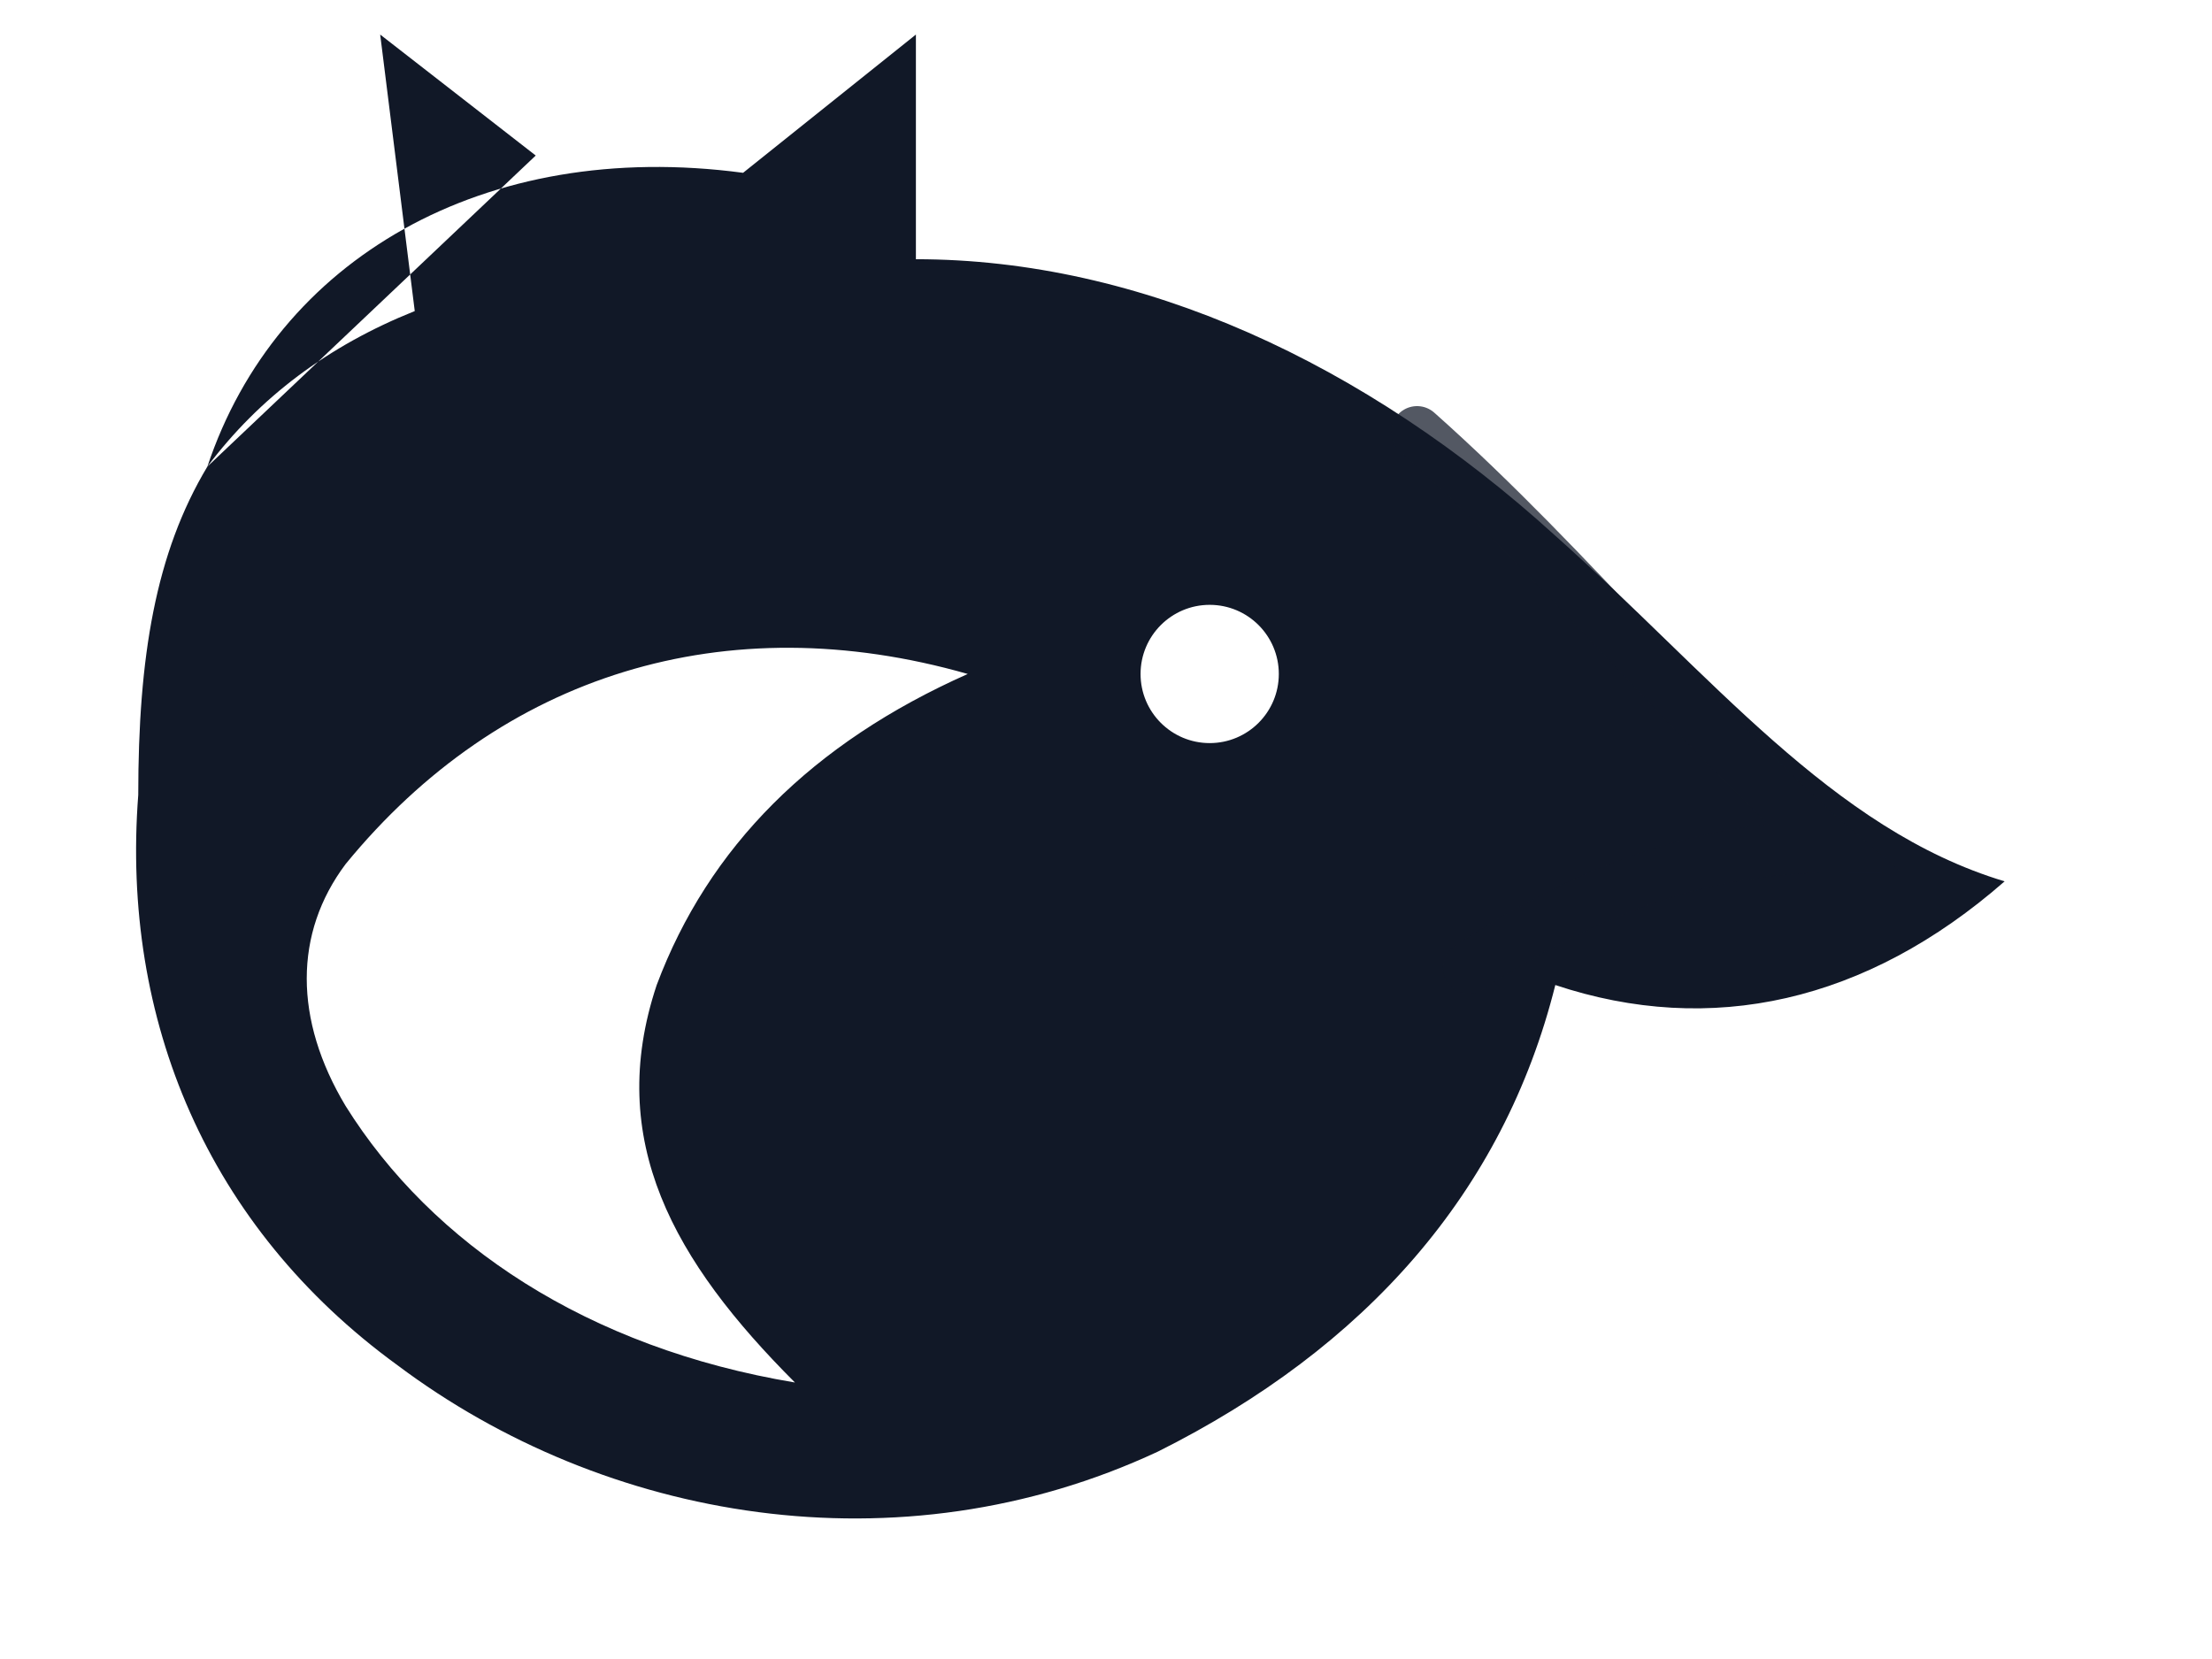
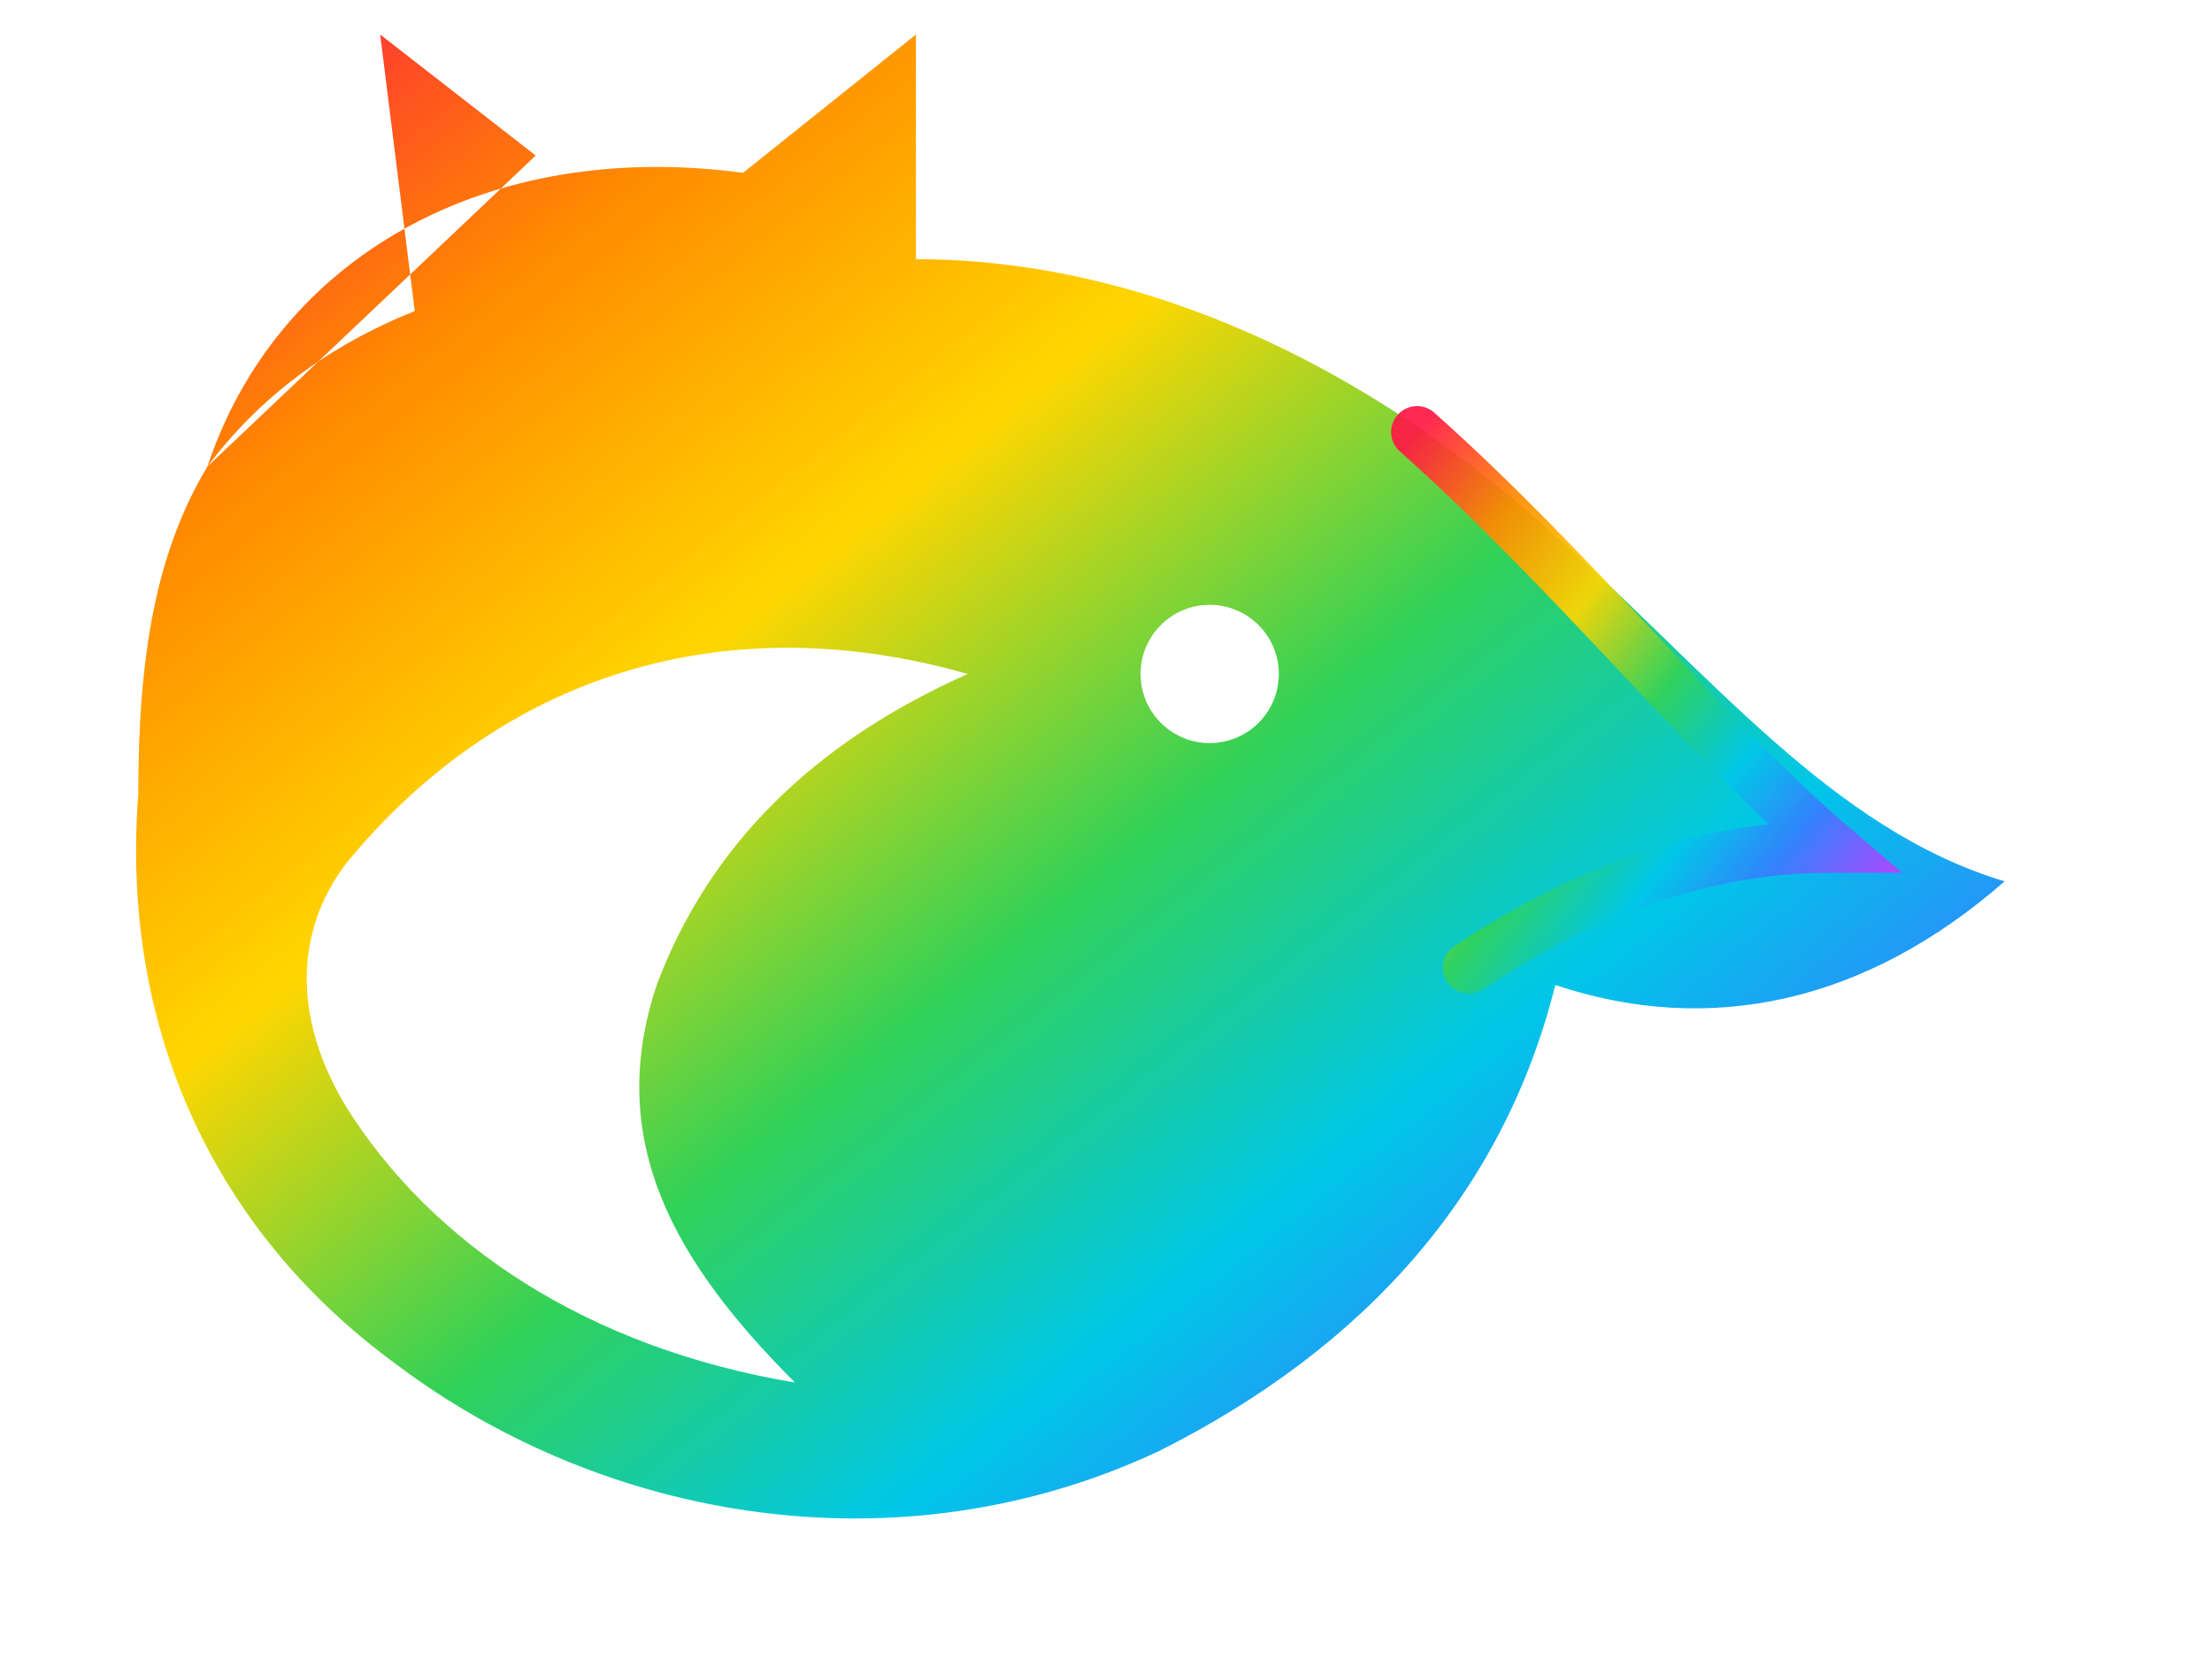
<svg xmlns="http://www.w3.org/2000/svg" width="128" height="96" viewBox="0 0 128 96" fill="none">
-   <path d="M12 27C16 15 28 8 43 10L53 2L53 15C66 15 79 21 90 31C99 39 106 48 116 51C108 58 99 60 90 57C87 69 79 78 67 84C52 91 35 88 23 79C12 71 7 59 8 46C8 38 9 32 12 27ZM31 9L22 2L24 18C19 20 15 23 12 27Z     M70 35A4 4 0 1 0 70 43A4 4 0 1 0 70 35ZM20 50C29 39 42 35 56 39C47 43 41 49 38 57C35 66 39 73 46 80C34 78 25 72 20 64C17 59 17 54 20 50Z" fill="#111827" fill-rule="evenodd" clip-rule="evenodd" />
-   <path d="M82 25C91 33 99 43 106 49C98 49 91 52 85 56" stroke="#111827" stroke-width="3" stroke-linecap="round" opacity=".72" />
+   <defs>
+     <linearGradient id="rainbow" x1="0%" y1="0%" x2="100%" y2="100%">
+       <stop offset="0%" stop-color="#ff1744" />
+       <stop offset="18%" stop-color="#ff8a00" />
+       <stop offset="36%" stop-color="#ffd600" />
+       <stop offset="54%" stop-color="#31d158" />
+       <stop offset="70%" stop-color="#00c7e8" />
+       <stop offset="84%" stop-color="#397bff" />
+       <stop offset="100%" stop-color="#c13cff" />
+     </linearGradient>
+   </defs>
+   <path d="M12 27C16 15 28 8 43 10L53 2L53 15C66 15 79 21 90 31C99 39 106 48 116 51C108 58 99 60 90 57C87 69 79 78 67 84C52 91 35 88 23 79C12 71 7 59 8 46C8 38 9 32 12 27ZM31 9L22 2L24 18C19 20 15 23 12 27Z     M70 35A4 4 0 1 0 70 43A4 4 0 1 0 70 35ZM20 50C29 39 42 35 56 39C47 43 41 49 38 57C35 66 39 73 46 80C34 78 25 72 20 64C17 59 17 54 20 50Z" fill="url(#rainbow)" fill-rule="evenodd" clip-rule="evenodd" />
+   <path d="M82 25C91 33 99 43 106 49C98 49 91 52 85 56" stroke="url(#rainbow)" stroke-width="3" stroke-linecap="round" opacity=".92" />
</svg>
